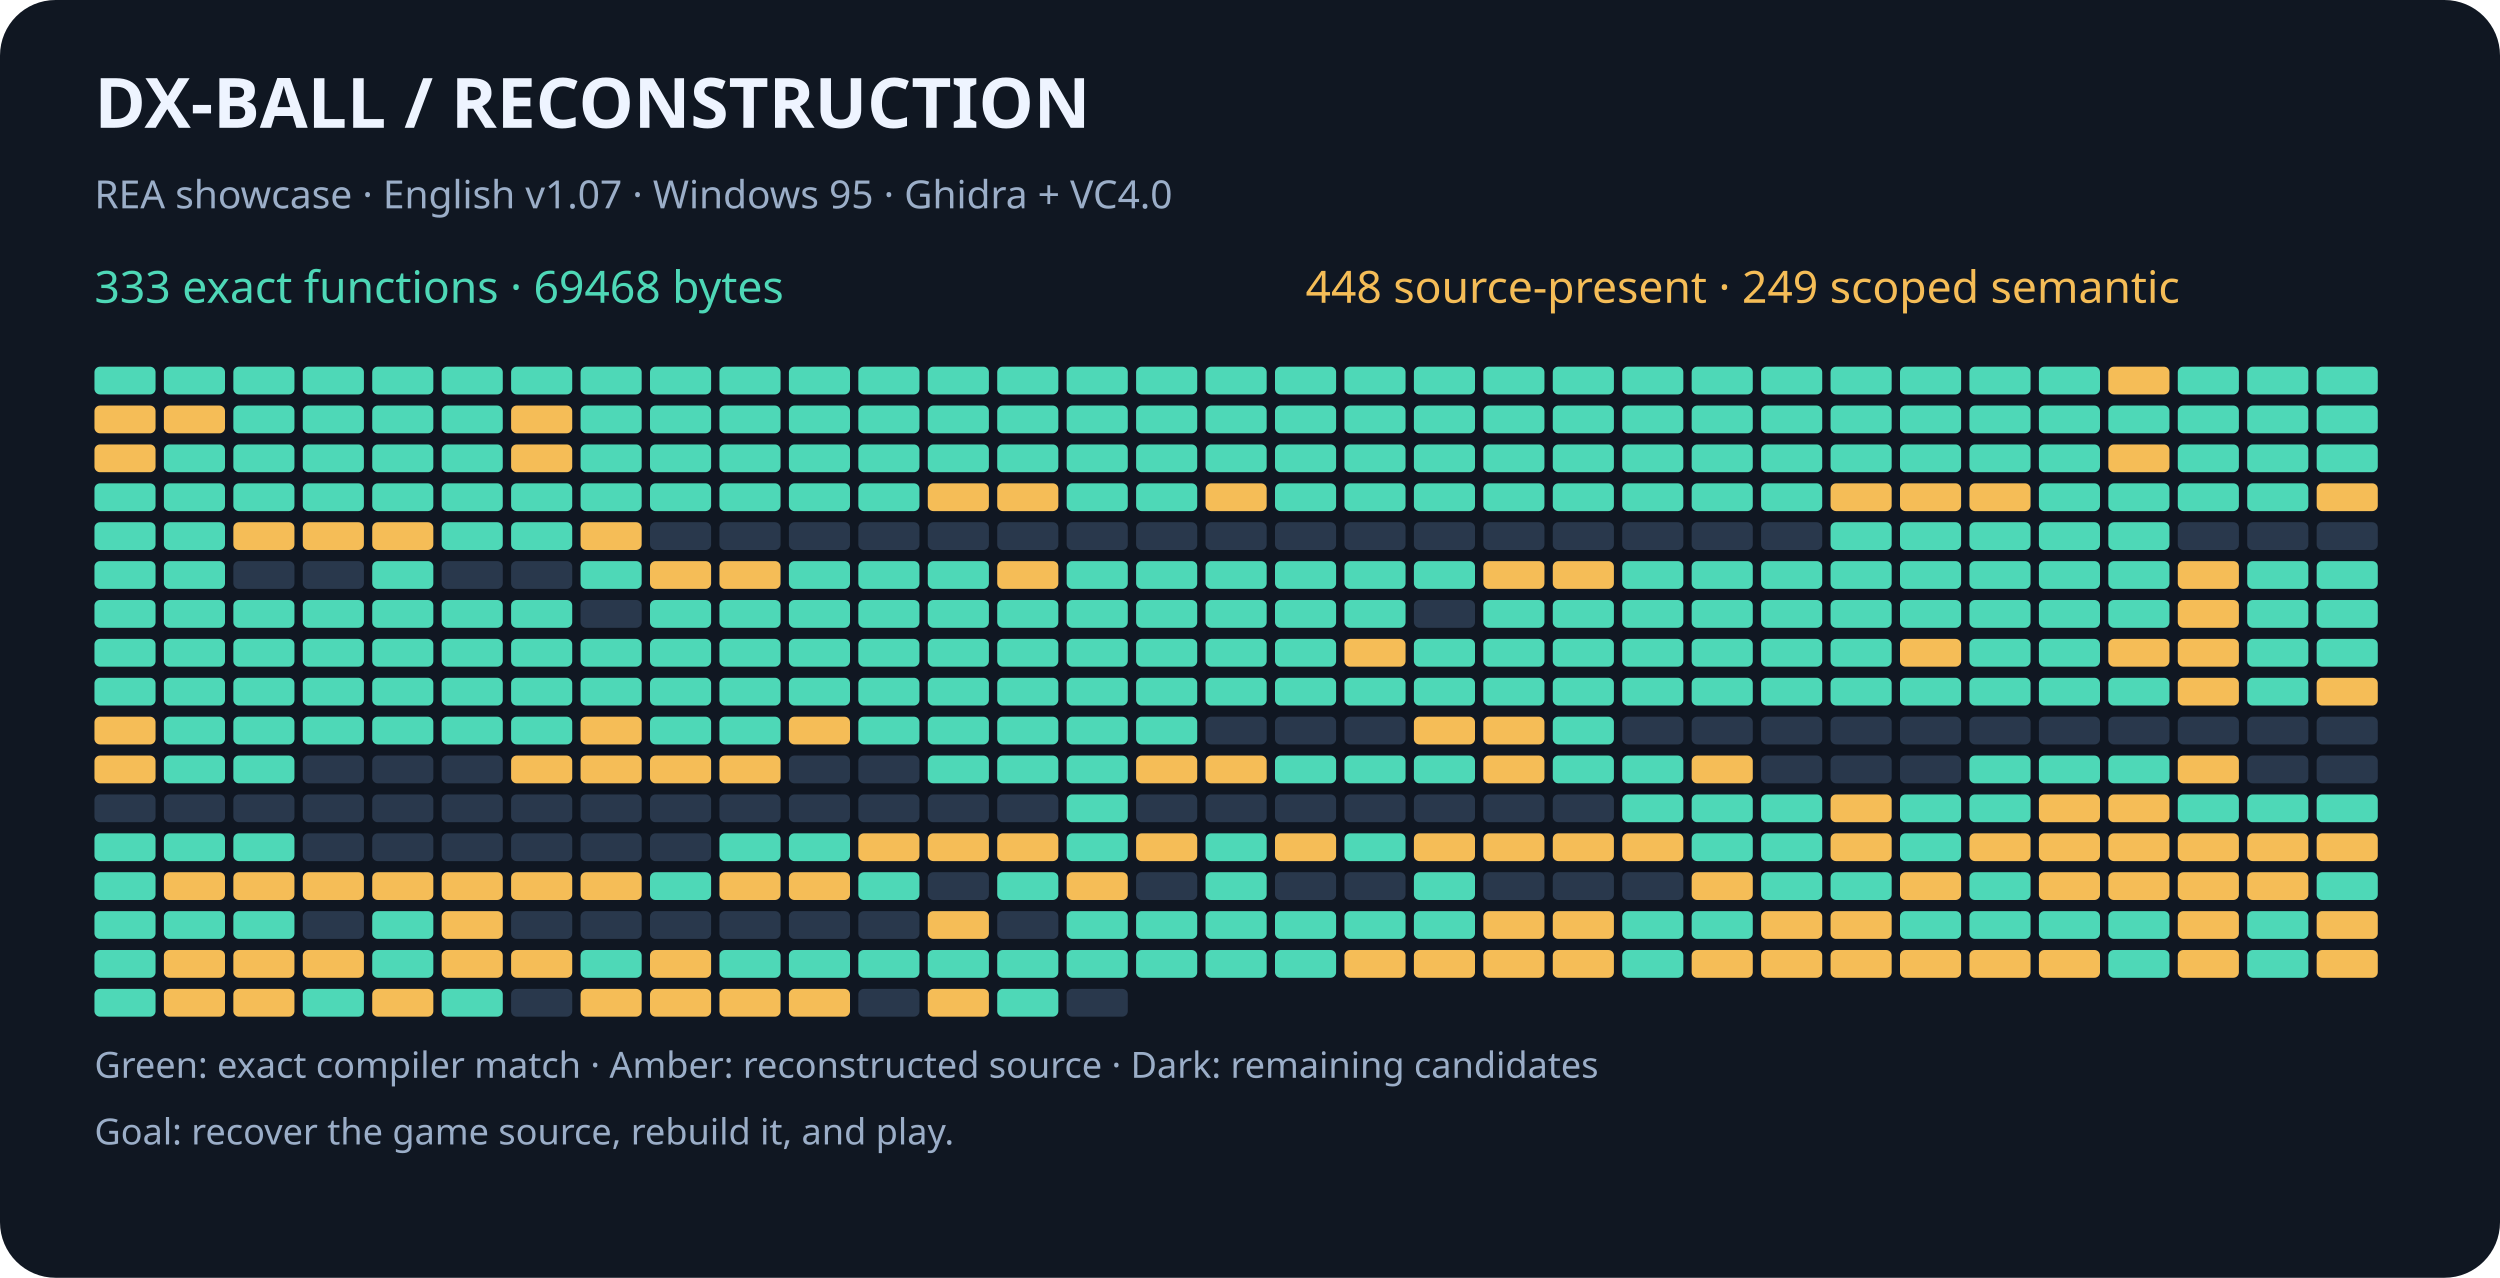
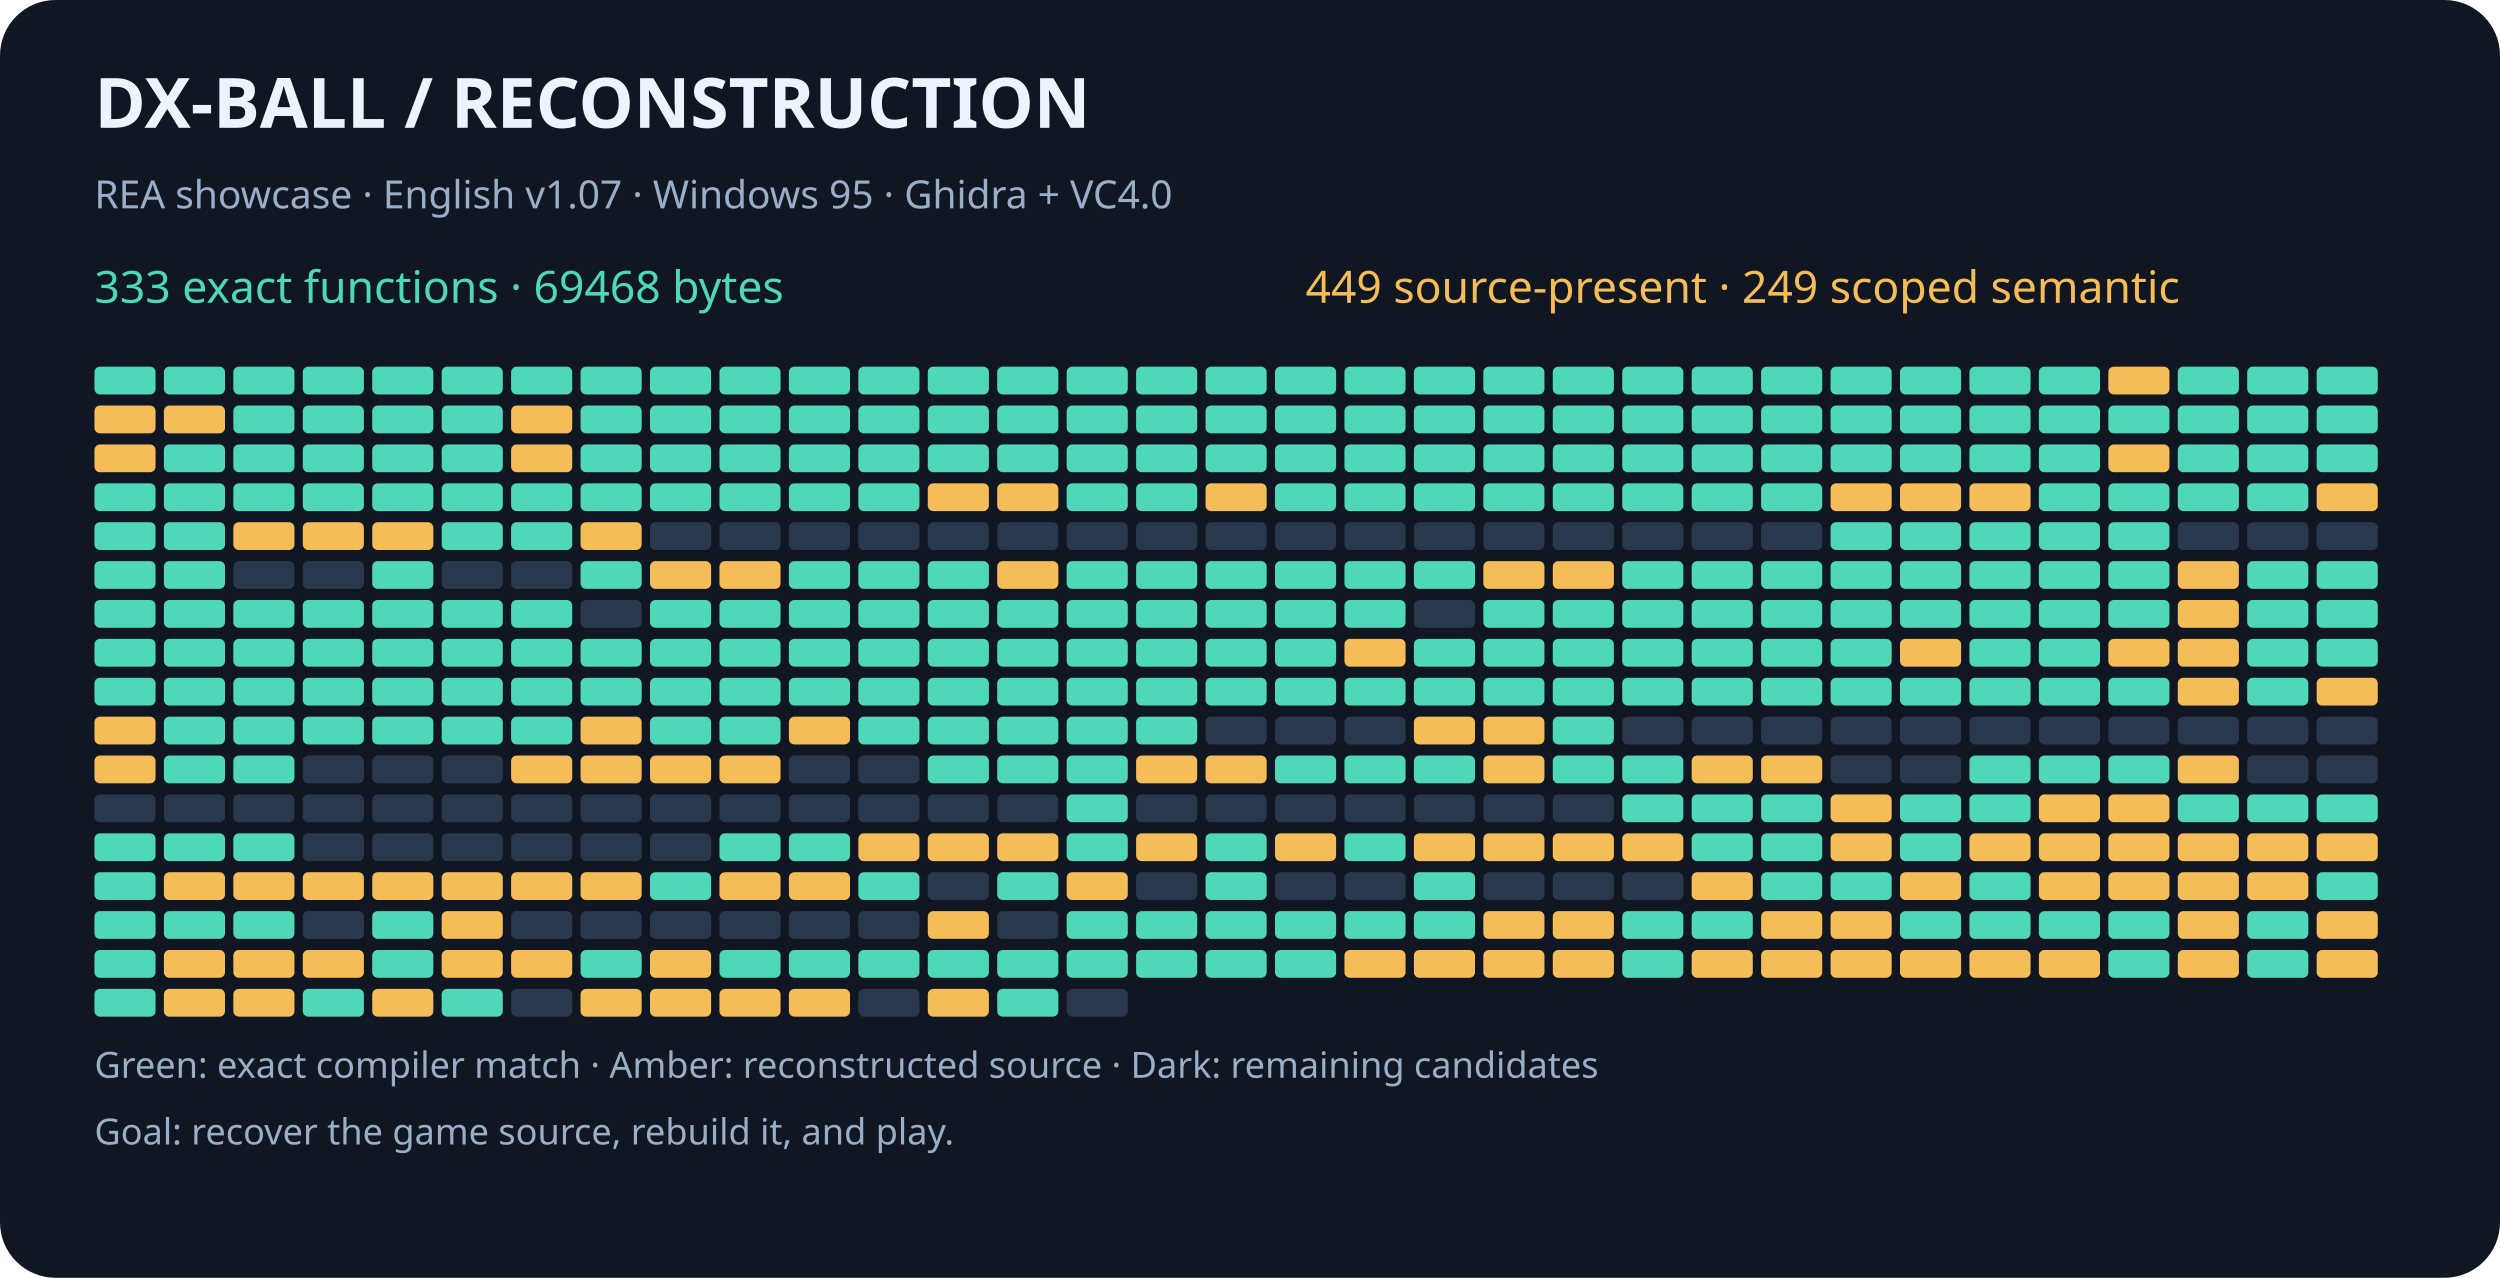
<svg xmlns="http://www.w3.org/2000/svg" width="900" height="460" viewBox="0 0 900 460" role="img" aria-labelledby="title desc">
  <rect width="900" height="460" rx="20" fill="#101722" />
  <g font-family="sans-serif">
    <text x="34" y="46" fill="#eef4ff" font-size="25" font-weight="bold">DX-BALL  /  RECONSTRUCTION</text>
    <text x="34" y="75" fill="#9baec8" font-size="14">REA showcase · English v1.07 · Windows 95 · Ghidra + VC4.0</text>
    <text x="34" y="109" fill="#4ed8b7" font-size="16">333 exact functions · 69468 bytes</text>
-     <text x="470" y="109" fill="#f5bd57" font-size="16">448 source-present · 249 scoped semantic</text>
+     <text x="470" y="109" fill="#f5bd57" font-size="16">449 source-present · 249 scoped semantic</text>
    <rect x="34" y="132" width="22" height="10" rx="2" fill="#4ed8b7" />
    <rect x="59" y="132" width="22" height="10" rx="2" fill="#4ed8b7" />
    <rect x="84" y="132" width="22" height="10" rx="2" fill="#4ed8b7" />
    <rect x="109" y="132" width="22" height="10" rx="2" fill="#4ed8b7" />
    <rect x="134" y="132" width="22" height="10" rx="2" fill="#4ed8b7" />
    <rect x="159" y="132" width="22" height="10" rx="2" fill="#4ed8b7" />
    <rect x="184" y="132" width="22" height="10" rx="2" fill="#4ed8b7" />
    <rect x="209" y="132" width="22" height="10" rx="2" fill="#4ed8b7" />
    <rect x="234" y="132" width="22" height="10" rx="2" fill="#4ed8b7" />
    <rect x="259" y="132" width="22" height="10" rx="2" fill="#4ed8b7" />
    <rect x="284" y="132" width="22" height="10" rx="2" fill="#4ed8b7" />
    <rect x="309" y="132" width="22" height="10" rx="2" fill="#4ed8b7" />
    <rect x="334" y="132" width="22" height="10" rx="2" fill="#4ed8b7" />
    <rect x="359" y="132" width="22" height="10" rx="2" fill="#4ed8b7" />
    <rect x="384" y="132" width="22" height="10" rx="2" fill="#4ed8b7" />
    <rect x="409" y="132" width="22" height="10" rx="2" fill="#4ed8b7" />
    <rect x="434" y="132" width="22" height="10" rx="2" fill="#4ed8b7" />
    <rect x="459" y="132" width="22" height="10" rx="2" fill="#4ed8b7" />
    <rect x="484" y="132" width="22" height="10" rx="2" fill="#4ed8b7" />
    <rect x="509" y="132" width="22" height="10" rx="2" fill="#4ed8b7" />
    <rect x="534" y="132" width="22" height="10" rx="2" fill="#4ed8b7" />
    <rect x="559" y="132" width="22" height="10" rx="2" fill="#4ed8b7" />
    <rect x="584" y="132" width="22" height="10" rx="2" fill="#4ed8b7" />
    <rect x="609" y="132" width="22" height="10" rx="2" fill="#4ed8b7" />
    <rect x="634" y="132" width="22" height="10" rx="2" fill="#4ed8b7" />
    <rect x="659" y="132" width="22" height="10" rx="2" fill="#4ed8b7" />
    <rect x="684" y="132" width="22" height="10" rx="2" fill="#4ed8b7" />
    <rect x="709" y="132" width="22" height="10" rx="2" fill="#4ed8b7" />
    <rect x="734" y="132" width="22" height="10" rx="2" fill="#4ed8b7" />
    <rect x="759" y="132" width="22" height="10" rx="2" fill="#f5bd57" />
    <rect x="784" y="132" width="22" height="10" rx="2" fill="#4ed8b7" />
    <rect x="809" y="132" width="22" height="10" rx="2" fill="#4ed8b7" />
    <rect x="834" y="132" width="22" height="10" rx="2" fill="#4ed8b7" />
    <rect x="34" y="146" width="22" height="10" rx="2" fill="#f5bd57" />
    <rect x="59" y="146" width="22" height="10" rx="2" fill="#f5bd57" />
    <rect x="84" y="146" width="22" height="10" rx="2" fill="#4ed8b7" />
    <rect x="109" y="146" width="22" height="10" rx="2" fill="#4ed8b7" />
    <rect x="134" y="146" width="22" height="10" rx="2" fill="#4ed8b7" />
    <rect x="159" y="146" width="22" height="10" rx="2" fill="#4ed8b7" />
    <rect x="184" y="146" width="22" height="10" rx="2" fill="#f5bd57" />
    <rect x="209" y="146" width="22" height="10" rx="2" fill="#4ed8b7" />
    <rect x="234" y="146" width="22" height="10" rx="2" fill="#4ed8b7" />
    <rect x="259" y="146" width="22" height="10" rx="2" fill="#4ed8b7" />
    <rect x="284" y="146" width="22" height="10" rx="2" fill="#4ed8b7" />
    <rect x="309" y="146" width="22" height="10" rx="2" fill="#4ed8b7" />
    <rect x="334" y="146" width="22" height="10" rx="2" fill="#4ed8b7" />
    <rect x="359" y="146" width="22" height="10" rx="2" fill="#4ed8b7" />
    <rect x="384" y="146" width="22" height="10" rx="2" fill="#4ed8b7" />
    <rect x="409" y="146" width="22" height="10" rx="2" fill="#4ed8b7" />
    <rect x="434" y="146" width="22" height="10" rx="2" fill="#4ed8b7" />
    <rect x="459" y="146" width="22" height="10" rx="2" fill="#4ed8b7" />
    <rect x="484" y="146" width="22" height="10" rx="2" fill="#4ed8b7" />
    <rect x="509" y="146" width="22" height="10" rx="2" fill="#4ed8b7" />
    <rect x="534" y="146" width="22" height="10" rx="2" fill="#4ed8b7" />
    <rect x="559" y="146" width="22" height="10" rx="2" fill="#4ed8b7" />
    <rect x="584" y="146" width="22" height="10" rx="2" fill="#4ed8b7" />
    <rect x="609" y="146" width="22" height="10" rx="2" fill="#4ed8b7" />
    <rect x="634" y="146" width="22" height="10" rx="2" fill="#4ed8b7" />
    <rect x="659" y="146" width="22" height="10" rx="2" fill="#4ed8b7" />
    <rect x="684" y="146" width="22" height="10" rx="2" fill="#4ed8b7" />
    <rect x="709" y="146" width="22" height="10" rx="2" fill="#4ed8b7" />
    <rect x="734" y="146" width="22" height="10" rx="2" fill="#4ed8b7" />
    <rect x="759" y="146" width="22" height="10" rx="2" fill="#4ed8b7" />
    <rect x="784" y="146" width="22" height="10" rx="2" fill="#4ed8b7" />
    <rect x="809" y="146" width="22" height="10" rx="2" fill="#4ed8b7" />
    <rect x="834" y="146" width="22" height="10" rx="2" fill="#4ed8b7" />
    <rect x="34" y="160" width="22" height="10" rx="2" fill="#f5bd57" />
    <rect x="59" y="160" width="22" height="10" rx="2" fill="#4ed8b7" />
    <rect x="84" y="160" width="22" height="10" rx="2" fill="#4ed8b7" />
    <rect x="109" y="160" width="22" height="10" rx="2" fill="#4ed8b7" />
    <rect x="134" y="160" width="22" height="10" rx="2" fill="#4ed8b7" />
    <rect x="159" y="160" width="22" height="10" rx="2" fill="#4ed8b7" />
    <rect x="184" y="160" width="22" height="10" rx="2" fill="#f5bd57" />
    <rect x="209" y="160" width="22" height="10" rx="2" fill="#4ed8b7" />
    <rect x="234" y="160" width="22" height="10" rx="2" fill="#4ed8b7" />
    <rect x="259" y="160" width="22" height="10" rx="2" fill="#4ed8b7" />
    <rect x="284" y="160" width="22" height="10" rx="2" fill="#4ed8b7" />
    <rect x="309" y="160" width="22" height="10" rx="2" fill="#4ed8b7" />
    <rect x="334" y="160" width="22" height="10" rx="2" fill="#4ed8b7" />
    <rect x="359" y="160" width="22" height="10" rx="2" fill="#4ed8b7" />
    <rect x="384" y="160" width="22" height="10" rx="2" fill="#4ed8b7" />
    <rect x="409" y="160" width="22" height="10" rx="2" fill="#4ed8b7" />
    <rect x="434" y="160" width="22" height="10" rx="2" fill="#4ed8b7" />
    <rect x="459" y="160" width="22" height="10" rx="2" fill="#4ed8b7" />
    <rect x="484" y="160" width="22" height="10" rx="2" fill="#4ed8b7" />
    <rect x="509" y="160" width="22" height="10" rx="2" fill="#4ed8b7" />
    <rect x="534" y="160" width="22" height="10" rx="2" fill="#4ed8b7" />
    <rect x="559" y="160" width="22" height="10" rx="2" fill="#4ed8b7" />
    <rect x="584" y="160" width="22" height="10" rx="2" fill="#4ed8b7" />
    <rect x="609" y="160" width="22" height="10" rx="2" fill="#4ed8b7" />
    <rect x="634" y="160" width="22" height="10" rx="2" fill="#4ed8b7" />
    <rect x="659" y="160" width="22" height="10" rx="2" fill="#4ed8b7" />
    <rect x="684" y="160" width="22" height="10" rx="2" fill="#4ed8b7" />
    <rect x="709" y="160" width="22" height="10" rx="2" fill="#4ed8b7" />
    <rect x="734" y="160" width="22" height="10" rx="2" fill="#4ed8b7" />
    <rect x="759" y="160" width="22" height="10" rx="2" fill="#f5bd57" />
    <rect x="784" y="160" width="22" height="10" rx="2" fill="#4ed8b7" />
    <rect x="809" y="160" width="22" height="10" rx="2" fill="#4ed8b7" />
    <rect x="834" y="160" width="22" height="10" rx="2" fill="#4ed8b7" />
    <rect x="34" y="174" width="22" height="10" rx="2" fill="#4ed8b7" />
    <rect x="59" y="174" width="22" height="10" rx="2" fill="#4ed8b7" />
    <rect x="84" y="174" width="22" height="10" rx="2" fill="#4ed8b7" />
    <rect x="109" y="174" width="22" height="10" rx="2" fill="#4ed8b7" />
    <rect x="134" y="174" width="22" height="10" rx="2" fill="#4ed8b7" />
    <rect x="159" y="174" width="22" height="10" rx="2" fill="#4ed8b7" />
    <rect x="184" y="174" width="22" height="10" rx="2" fill="#4ed8b7" />
    <rect x="209" y="174" width="22" height="10" rx="2" fill="#4ed8b7" />
    <rect x="234" y="174" width="22" height="10" rx="2" fill="#4ed8b7" />
    <rect x="259" y="174" width="22" height="10" rx="2" fill="#4ed8b7" />
    <rect x="284" y="174" width="22" height="10" rx="2" fill="#4ed8b7" />
    <rect x="309" y="174" width="22" height="10" rx="2" fill="#4ed8b7" />
    <rect x="334" y="174" width="22" height="10" rx="2" fill="#f5bd57" />
    <rect x="359" y="174" width="22" height="10" rx="2" fill="#f5bd57" />
    <rect x="384" y="174" width="22" height="10" rx="2" fill="#4ed8b7" />
    <rect x="409" y="174" width="22" height="10" rx="2" fill="#4ed8b7" />
    <rect x="434" y="174" width="22" height="10" rx="2" fill="#f5bd57" />
    <rect x="459" y="174" width="22" height="10" rx="2" fill="#4ed8b7" />
    <rect x="484" y="174" width="22" height="10" rx="2" fill="#4ed8b7" />
    <rect x="509" y="174" width="22" height="10" rx="2" fill="#4ed8b7" />
    <rect x="534" y="174" width="22" height="10" rx="2" fill="#4ed8b7" />
    <rect x="559" y="174" width="22" height="10" rx="2" fill="#4ed8b7" />
    <rect x="584" y="174" width="22" height="10" rx="2" fill="#4ed8b7" />
    <rect x="609" y="174" width="22" height="10" rx="2" fill="#4ed8b7" />
    <rect x="634" y="174" width="22" height="10" rx="2" fill="#4ed8b7" />
    <rect x="659" y="174" width="22" height="10" rx="2" fill="#f5bd57" />
    <rect x="684" y="174" width="22" height="10" rx="2" fill="#f5bd57" />
    <rect x="709" y="174" width="22" height="10" rx="2" fill="#f5bd57" />
    <rect x="734" y="174" width="22" height="10" rx="2" fill="#4ed8b7" />
    <rect x="759" y="174" width="22" height="10" rx="2" fill="#4ed8b7" />
    <rect x="784" y="174" width="22" height="10" rx="2" fill="#4ed8b7" />
    <rect x="809" y="174" width="22" height="10" rx="2" fill="#4ed8b7" />
    <rect x="834" y="174" width="22" height="10" rx="2" fill="#f5bd57" />
    <rect x="34" y="188" width="22" height="10" rx="2" fill="#4ed8b7" />
    <rect x="59" y="188" width="22" height="10" rx="2" fill="#4ed8b7" />
    <rect x="84" y="188" width="22" height="10" rx="2" fill="#f5bd57" />
    <rect x="109" y="188" width="22" height="10" rx="2" fill="#f5bd57" />
    <rect x="134" y="188" width="22" height="10" rx="2" fill="#f5bd57" />
    <rect x="159" y="188" width="22" height="10" rx="2" fill="#4ed8b7" />
    <rect x="184" y="188" width="22" height="10" rx="2" fill="#4ed8b7" />
    <rect x="209" y="188" width="22" height="10" rx="2" fill="#f5bd57" />
    <rect x="234" y="188" width="22" height="10" rx="2" fill="#29384c" />
    <rect x="259" y="188" width="22" height="10" rx="2" fill="#29384c" />
    <rect x="284" y="188" width="22" height="10" rx="2" fill="#29384c" />
    <rect x="309" y="188" width="22" height="10" rx="2" fill="#29384c" />
    <rect x="334" y="188" width="22" height="10" rx="2" fill="#29384c" />
    <rect x="359" y="188" width="22" height="10" rx="2" fill="#29384c" />
    <rect x="384" y="188" width="22" height="10" rx="2" fill="#29384c" />
    <rect x="409" y="188" width="22" height="10" rx="2" fill="#29384c" />
    <rect x="434" y="188" width="22" height="10" rx="2" fill="#29384c" />
    <rect x="459" y="188" width="22" height="10" rx="2" fill="#29384c" />
    <rect x="484" y="188" width="22" height="10" rx="2" fill="#29384c" />
    <rect x="509" y="188" width="22" height="10" rx="2" fill="#29384c" />
    <rect x="534" y="188" width="22" height="10" rx="2" fill="#29384c" />
    <rect x="559" y="188" width="22" height="10" rx="2" fill="#29384c" />
    <rect x="584" y="188" width="22" height="10" rx="2" fill="#29384c" />
    <rect x="609" y="188" width="22" height="10" rx="2" fill="#29384c" />
    <rect x="634" y="188" width="22" height="10" rx="2" fill="#29384c" />
    <rect x="659" y="188" width="22" height="10" rx="2" fill="#4ed8b7" />
    <rect x="684" y="188" width="22" height="10" rx="2" fill="#4ed8b7" />
    <rect x="709" y="188" width="22" height="10" rx="2" fill="#4ed8b7" />
    <rect x="734" y="188" width="22" height="10" rx="2" fill="#4ed8b7" />
    <rect x="759" y="188" width="22" height="10" rx="2" fill="#4ed8b7" />
    <rect x="784" y="188" width="22" height="10" rx="2" fill="#29384c" />
    <rect x="809" y="188" width="22" height="10" rx="2" fill="#29384c" />
    <rect x="834" y="188" width="22" height="10" rx="2" fill="#29384c" />
    <rect x="34" y="202" width="22" height="10" rx="2" fill="#4ed8b7" />
    <rect x="59" y="202" width="22" height="10" rx="2" fill="#4ed8b7" />
    <rect x="84" y="202" width="22" height="10" rx="2" fill="#29384c" />
    <rect x="109" y="202" width="22" height="10" rx="2" fill="#29384c" />
    <rect x="134" y="202" width="22" height="10" rx="2" fill="#4ed8b7" />
    <rect x="159" y="202" width="22" height="10" rx="2" fill="#29384c" />
    <rect x="184" y="202" width="22" height="10" rx="2" fill="#29384c" />
    <rect x="209" y="202" width="22" height="10" rx="2" fill="#4ed8b7" />
    <rect x="234" y="202" width="22" height="10" rx="2" fill="#f5bd57" />
    <rect x="259" y="202" width="22" height="10" rx="2" fill="#f5bd57" />
    <rect x="284" y="202" width="22" height="10" rx="2" fill="#4ed8b7" />
    <rect x="309" y="202" width="22" height="10" rx="2" fill="#4ed8b7" />
    <rect x="334" y="202" width="22" height="10" rx="2" fill="#4ed8b7" />
    <rect x="359" y="202" width="22" height="10" rx="2" fill="#f5bd57" />
    <rect x="384" y="202" width="22" height="10" rx="2" fill="#4ed8b7" />
    <rect x="409" y="202" width="22" height="10" rx="2" fill="#4ed8b7" />
    <rect x="434" y="202" width="22" height="10" rx="2" fill="#4ed8b7" />
    <rect x="459" y="202" width="22" height="10" rx="2" fill="#4ed8b7" />
    <rect x="484" y="202" width="22" height="10" rx="2" fill="#4ed8b7" />
    <rect x="509" y="202" width="22" height="10" rx="2" fill="#4ed8b7" />
    <rect x="534" y="202" width="22" height="10" rx="2" fill="#f5bd57" />
    <rect x="559" y="202" width="22" height="10" rx="2" fill="#f5bd57" />
    <rect x="584" y="202" width="22" height="10" rx="2" fill="#4ed8b7" />
    <rect x="609" y="202" width="22" height="10" rx="2" fill="#4ed8b7" />
    <rect x="634" y="202" width="22" height="10" rx="2" fill="#4ed8b7" />
    <rect x="659" y="202" width="22" height="10" rx="2" fill="#4ed8b7" />
    <rect x="684" y="202" width="22" height="10" rx="2" fill="#4ed8b7" />
    <rect x="709" y="202" width="22" height="10" rx="2" fill="#4ed8b7" />
    <rect x="734" y="202" width="22" height="10" rx="2" fill="#4ed8b7" />
    <rect x="759" y="202" width="22" height="10" rx="2" fill="#4ed8b7" />
    <rect x="784" y="202" width="22" height="10" rx="2" fill="#f5bd57" />
    <rect x="809" y="202" width="22" height="10" rx="2" fill="#4ed8b7" />
    <rect x="834" y="202" width="22" height="10" rx="2" fill="#4ed8b7" />
    <rect x="34" y="216" width="22" height="10" rx="2" fill="#4ed8b7" />
    <rect x="59" y="216" width="22" height="10" rx="2" fill="#4ed8b7" />
    <rect x="84" y="216" width="22" height="10" rx="2" fill="#4ed8b7" />
    <rect x="109" y="216" width="22" height="10" rx="2" fill="#4ed8b7" />
    <rect x="134" y="216" width="22" height="10" rx="2" fill="#4ed8b7" />
    <rect x="159" y="216" width="22" height="10" rx="2" fill="#4ed8b7" />
    <rect x="184" y="216" width="22" height="10" rx="2" fill="#4ed8b7" />
    <rect x="209" y="216" width="22" height="10" rx="2" fill="#29384c" />
    <rect x="234" y="216" width="22" height="10" rx="2" fill="#4ed8b7" />
    <rect x="259" y="216" width="22" height="10" rx="2" fill="#4ed8b7" />
    <rect x="284" y="216" width="22" height="10" rx="2" fill="#4ed8b7" />
    <rect x="309" y="216" width="22" height="10" rx="2" fill="#4ed8b7" />
    <rect x="334" y="216" width="22" height="10" rx="2" fill="#4ed8b7" />
    <rect x="359" y="216" width="22" height="10" rx="2" fill="#4ed8b7" />
    <rect x="384" y="216" width="22" height="10" rx="2" fill="#4ed8b7" />
    <rect x="409" y="216" width="22" height="10" rx="2" fill="#4ed8b7" />
    <rect x="434" y="216" width="22" height="10" rx="2" fill="#4ed8b7" />
    <rect x="459" y="216" width="22" height="10" rx="2" fill="#4ed8b7" />
    <rect x="484" y="216" width="22" height="10" rx="2" fill="#4ed8b7" />
    <rect x="509" y="216" width="22" height="10" rx="2" fill="#29384c" />
    <rect x="534" y="216" width="22" height="10" rx="2" fill="#4ed8b7" />
    <rect x="559" y="216" width="22" height="10" rx="2" fill="#4ed8b7" />
    <rect x="584" y="216" width="22" height="10" rx="2" fill="#4ed8b7" />
    <rect x="609" y="216" width="22" height="10" rx="2" fill="#4ed8b7" />
    <rect x="634" y="216" width="22" height="10" rx="2" fill="#4ed8b7" />
    <rect x="659" y="216" width="22" height="10" rx="2" fill="#4ed8b7" />
    <rect x="684" y="216" width="22" height="10" rx="2" fill="#4ed8b7" />
    <rect x="709" y="216" width="22" height="10" rx="2" fill="#4ed8b7" />
    <rect x="734" y="216" width="22" height="10" rx="2" fill="#4ed8b7" />
    <rect x="759" y="216" width="22" height="10" rx="2" fill="#4ed8b7" />
    <rect x="784" y="216" width="22" height="10" rx="2" fill="#f5bd57" />
    <rect x="809" y="216" width="22" height="10" rx="2" fill="#4ed8b7" />
    <rect x="834" y="216" width="22" height="10" rx="2" fill="#4ed8b7" />
    <rect x="34" y="230" width="22" height="10" rx="2" fill="#4ed8b7" />
    <rect x="59" y="230" width="22" height="10" rx="2" fill="#4ed8b7" />
    <rect x="84" y="230" width="22" height="10" rx="2" fill="#4ed8b7" />
    <rect x="109" y="230" width="22" height="10" rx="2" fill="#4ed8b7" />
    <rect x="134" y="230" width="22" height="10" rx="2" fill="#4ed8b7" />
    <rect x="159" y="230" width="22" height="10" rx="2" fill="#4ed8b7" />
    <rect x="184" y="230" width="22" height="10" rx="2" fill="#4ed8b7" />
    <rect x="209" y="230" width="22" height="10" rx="2" fill="#4ed8b7" />
    <rect x="234" y="230" width="22" height="10" rx="2" fill="#4ed8b7" />
    <rect x="259" y="230" width="22" height="10" rx="2" fill="#4ed8b7" />
    <rect x="284" y="230" width="22" height="10" rx="2" fill="#4ed8b7" />
    <rect x="309" y="230" width="22" height="10" rx="2" fill="#4ed8b7" />
    <rect x="334" y="230" width="22" height="10" rx="2" fill="#4ed8b7" />
    <rect x="359" y="230" width="22" height="10" rx="2" fill="#4ed8b7" />
    <rect x="384" y="230" width="22" height="10" rx="2" fill="#4ed8b7" />
    <rect x="409" y="230" width="22" height="10" rx="2" fill="#4ed8b7" />
    <rect x="434" y="230" width="22" height="10" rx="2" fill="#4ed8b7" />
    <rect x="459" y="230" width="22" height="10" rx="2" fill="#4ed8b7" />
    <rect x="484" y="230" width="22" height="10" rx="2" fill="#f5bd57" />
    <rect x="509" y="230" width="22" height="10" rx="2" fill="#4ed8b7" />
    <rect x="534" y="230" width="22" height="10" rx="2" fill="#4ed8b7" />
    <rect x="559" y="230" width="22" height="10" rx="2" fill="#4ed8b7" />
    <rect x="584" y="230" width="22" height="10" rx="2" fill="#4ed8b7" />
    <rect x="609" y="230" width="22" height="10" rx="2" fill="#4ed8b7" />
    <rect x="634" y="230" width="22" height="10" rx="2" fill="#4ed8b7" />
    <rect x="659" y="230" width="22" height="10" rx="2" fill="#4ed8b7" />
    <rect x="684" y="230" width="22" height="10" rx="2" fill="#f5bd57" />
    <rect x="709" y="230" width="22" height="10" rx="2" fill="#4ed8b7" />
    <rect x="734" y="230" width="22" height="10" rx="2" fill="#4ed8b7" />
    <rect x="759" y="230" width="22" height="10" rx="2" fill="#f5bd57" />
    <rect x="784" y="230" width="22" height="10" rx="2" fill="#f5bd57" />
    <rect x="809" y="230" width="22" height="10" rx="2" fill="#4ed8b7" />
    <rect x="834" y="230" width="22" height="10" rx="2" fill="#4ed8b7" />
    <rect x="34" y="244" width="22" height="10" rx="2" fill="#4ed8b7" />
    <rect x="59" y="244" width="22" height="10" rx="2" fill="#4ed8b7" />
    <rect x="84" y="244" width="22" height="10" rx="2" fill="#4ed8b7" />
    <rect x="109" y="244" width="22" height="10" rx="2" fill="#4ed8b7" />
    <rect x="134" y="244" width="22" height="10" rx="2" fill="#4ed8b7" />
    <rect x="159" y="244" width="22" height="10" rx="2" fill="#4ed8b7" />
    <rect x="184" y="244" width="22" height="10" rx="2" fill="#4ed8b7" />
    <rect x="209" y="244" width="22" height="10" rx="2" fill="#4ed8b7" />
    <rect x="234" y="244" width="22" height="10" rx="2" fill="#4ed8b7" />
    <rect x="259" y="244" width="22" height="10" rx="2" fill="#4ed8b7" />
    <rect x="284" y="244" width="22" height="10" rx="2" fill="#4ed8b7" />
    <rect x="309" y="244" width="22" height="10" rx="2" fill="#4ed8b7" />
    <rect x="334" y="244" width="22" height="10" rx="2" fill="#4ed8b7" />
    <rect x="359" y="244" width="22" height="10" rx="2" fill="#4ed8b7" />
    <rect x="384" y="244" width="22" height="10" rx="2" fill="#4ed8b7" />
    <rect x="409" y="244" width="22" height="10" rx="2" fill="#4ed8b7" />
    <rect x="434" y="244" width="22" height="10" rx="2" fill="#4ed8b7" />
    <rect x="459" y="244" width="22" height="10" rx="2" fill="#4ed8b7" />
    <rect x="484" y="244" width="22" height="10" rx="2" fill="#4ed8b7" />
    <rect x="509" y="244" width="22" height="10" rx="2" fill="#4ed8b7" />
    <rect x="534" y="244" width="22" height="10" rx="2" fill="#4ed8b7" />
    <rect x="559" y="244" width="22" height="10" rx="2" fill="#4ed8b7" />
    <rect x="584" y="244" width="22" height="10" rx="2" fill="#4ed8b7" />
    <rect x="609" y="244" width="22" height="10" rx="2" fill="#4ed8b7" />
    <rect x="634" y="244" width="22" height="10" rx="2" fill="#4ed8b7" />
    <rect x="659" y="244" width="22" height="10" rx="2" fill="#4ed8b7" />
    <rect x="684" y="244" width="22" height="10" rx="2" fill="#4ed8b7" />
    <rect x="709" y="244" width="22" height="10" rx="2" fill="#4ed8b7" />
    <rect x="734" y="244" width="22" height="10" rx="2" fill="#4ed8b7" />
    <rect x="759" y="244" width="22" height="10" rx="2" fill="#4ed8b7" />
    <rect x="784" y="244" width="22" height="10" rx="2" fill="#f5bd57" />
    <rect x="809" y="244" width="22" height="10" rx="2" fill="#4ed8b7" />
    <rect x="834" y="244" width="22" height="10" rx="2" fill="#f5bd57" />
    <rect x="34" y="258" width="22" height="10" rx="2" fill="#f5bd57" />
    <rect x="59" y="258" width="22" height="10" rx="2" fill="#4ed8b7" />
    <rect x="84" y="258" width="22" height="10" rx="2" fill="#4ed8b7" />
    <rect x="109" y="258" width="22" height="10" rx="2" fill="#4ed8b7" />
    <rect x="134" y="258" width="22" height="10" rx="2" fill="#4ed8b7" />
    <rect x="159" y="258" width="22" height="10" rx="2" fill="#4ed8b7" />
    <rect x="184" y="258" width="22" height="10" rx="2" fill="#4ed8b7" />
    <rect x="209" y="258" width="22" height="10" rx="2" fill="#f5bd57" />
    <rect x="234" y="258" width="22" height="10" rx="2" fill="#4ed8b7" />
    <rect x="259" y="258" width="22" height="10" rx="2" fill="#4ed8b7" />
    <rect x="284" y="258" width="22" height="10" rx="2" fill="#f5bd57" />
    <rect x="309" y="258" width="22" height="10" rx="2" fill="#4ed8b7" />
    <rect x="334" y="258" width="22" height="10" rx="2" fill="#4ed8b7" />
    <rect x="359" y="258" width="22" height="10" rx="2" fill="#4ed8b7" />
    <rect x="384" y="258" width="22" height="10" rx="2" fill="#4ed8b7" />
    <rect x="409" y="258" width="22" height="10" rx="2" fill="#4ed8b7" />
    <rect x="434" y="258" width="22" height="10" rx="2" fill="#29384c" />
    <rect x="459" y="258" width="22" height="10" rx="2" fill="#29384c" />
    <rect x="484" y="258" width="22" height="10" rx="2" fill="#29384c" />
    <rect x="509" y="258" width="22" height="10" rx="2" fill="#f5bd57" />
    <rect x="534" y="258" width="22" height="10" rx="2" fill="#f5bd57" />
    <rect x="559" y="258" width="22" height="10" rx="2" fill="#4ed8b7" />
    <rect x="584" y="258" width="22" height="10" rx="2" fill="#29384c" />
    <rect x="609" y="258" width="22" height="10" rx="2" fill="#29384c" />
    <rect x="634" y="258" width="22" height="10" rx="2" fill="#29384c" />
    <rect x="659" y="258" width="22" height="10" rx="2" fill="#29384c" />
    <rect x="684" y="258" width="22" height="10" rx="2" fill="#29384c" />
    <rect x="709" y="258" width="22" height="10" rx="2" fill="#29384c" />
    <rect x="734" y="258" width="22" height="10" rx="2" fill="#29384c" />
    <rect x="759" y="258" width="22" height="10" rx="2" fill="#29384c" />
    <rect x="784" y="258" width="22" height="10" rx="2" fill="#29384c" />
    <rect x="809" y="258" width="22" height="10" rx="2" fill="#29384c" />
    <rect x="834" y="258" width="22" height="10" rx="2" fill="#29384c" />
    <rect x="34" y="272" width="22" height="10" rx="2" fill="#f5bd57" />
    <rect x="59" y="272" width="22" height="10" rx="2" fill="#4ed8b7" />
    <rect x="84" y="272" width="22" height="10" rx="2" fill="#4ed8b7" />
    <rect x="109" y="272" width="22" height="10" rx="2" fill="#29384c" />
    <rect x="134" y="272" width="22" height="10" rx="2" fill="#29384c" />
    <rect x="159" y="272" width="22" height="10" rx="2" fill="#29384c" />
    <rect x="184" y="272" width="22" height="10" rx="2" fill="#f5bd57" />
    <rect x="209" y="272" width="22" height="10" rx="2" fill="#f5bd57" />
    <rect x="234" y="272" width="22" height="10" rx="2" fill="#f5bd57" />
    <rect x="259" y="272" width="22" height="10" rx="2" fill="#f5bd57" />
    <rect x="284" y="272" width="22" height="10" rx="2" fill="#29384c" />
    <rect x="309" y="272" width="22" height="10" rx="2" fill="#29384c" />
    <rect x="334" y="272" width="22" height="10" rx="2" fill="#4ed8b7" />
    <rect x="359" y="272" width="22" height="10" rx="2" fill="#4ed8b7" />
    <rect x="384" y="272" width="22" height="10" rx="2" fill="#4ed8b7" />
    <rect x="409" y="272" width="22" height="10" rx="2" fill="#f5bd57" />
    <rect x="434" y="272" width="22" height="10" rx="2" fill="#f5bd57" />
    <rect x="459" y="272" width="22" height="10" rx="2" fill="#4ed8b7" />
    <rect x="484" y="272" width="22" height="10" rx="2" fill="#4ed8b7" />
    <rect x="509" y="272" width="22" height="10" rx="2" fill="#4ed8b7" />
    <rect x="534" y="272" width="22" height="10" rx="2" fill="#f5bd57" />
    <rect x="559" y="272" width="22" height="10" rx="2" fill="#4ed8b7" />
    <rect x="584" y="272" width="22" height="10" rx="2" fill="#4ed8b7" />
    <rect x="609" y="272" width="22" height="10" rx="2" fill="#f5bd57" />
-     <rect x="634" y="272" width="22" height="10" rx="2" fill="#29384c" />
+     <rect x="634" y="272" width="22" height="10" rx="2" fill="#f5bd57" />
    <rect x="659" y="272" width="22" height="10" rx="2" fill="#29384c" />
    <rect x="684" y="272" width="22" height="10" rx="2" fill="#29384c" />
    <rect x="709" y="272" width="22" height="10" rx="2" fill="#4ed8b7" />
    <rect x="734" y="272" width="22" height="10" rx="2" fill="#4ed8b7" />
    <rect x="759" y="272" width="22" height="10" rx="2" fill="#4ed8b7" />
    <rect x="784" y="272" width="22" height="10" rx="2" fill="#f5bd57" />
    <rect x="809" y="272" width="22" height="10" rx="2" fill="#29384c" />
    <rect x="834" y="272" width="22" height="10" rx="2" fill="#29384c" />
    <rect x="34" y="286" width="22" height="10" rx="2" fill="#29384c" />
    <rect x="59" y="286" width="22" height="10" rx="2" fill="#29384c" />
    <rect x="84" y="286" width="22" height="10" rx="2" fill="#29384c" />
    <rect x="109" y="286" width="22" height="10" rx="2" fill="#29384c" />
    <rect x="134" y="286" width="22" height="10" rx="2" fill="#29384c" />
    <rect x="159" y="286" width="22" height="10" rx="2" fill="#29384c" />
    <rect x="184" y="286" width="22" height="10" rx="2" fill="#29384c" />
    <rect x="209" y="286" width="22" height="10" rx="2" fill="#29384c" />
    <rect x="234" y="286" width="22" height="10" rx="2" fill="#29384c" />
    <rect x="259" y="286" width="22" height="10" rx="2" fill="#29384c" />
    <rect x="284" y="286" width="22" height="10" rx="2" fill="#29384c" />
    <rect x="309" y="286" width="22" height="10" rx="2" fill="#29384c" />
    <rect x="334" y="286" width="22" height="10" rx="2" fill="#29384c" />
    <rect x="359" y="286" width="22" height="10" rx="2" fill="#29384c" />
    <rect x="384" y="286" width="22" height="10" rx="2" fill="#4ed8b7" />
    <rect x="409" y="286" width="22" height="10" rx="2" fill="#29384c" />
    <rect x="434" y="286" width="22" height="10" rx="2" fill="#29384c" />
    <rect x="459" y="286" width="22" height="10" rx="2" fill="#29384c" />
    <rect x="484" y="286" width="22" height="10" rx="2" fill="#29384c" />
    <rect x="509" y="286" width="22" height="10" rx="2" fill="#29384c" />
    <rect x="534" y="286" width="22" height="10" rx="2" fill="#29384c" />
    <rect x="559" y="286" width="22" height="10" rx="2" fill="#29384c" />
    <rect x="584" y="286" width="22" height="10" rx="2" fill="#4ed8b7" />
    <rect x="609" y="286" width="22" height="10" rx="2" fill="#4ed8b7" />
    <rect x="634" y="286" width="22" height="10" rx="2" fill="#4ed8b7" />
    <rect x="659" y="286" width="22" height="10" rx="2" fill="#f5bd57" />
    <rect x="684" y="286" width="22" height="10" rx="2" fill="#4ed8b7" />
    <rect x="709" y="286" width="22" height="10" rx="2" fill="#4ed8b7" />
    <rect x="734" y="286" width="22" height="10" rx="2" fill="#f5bd57" />
    <rect x="759" y="286" width="22" height="10" rx="2" fill="#f5bd57" />
    <rect x="784" y="286" width="22" height="10" rx="2" fill="#4ed8b7" />
    <rect x="809" y="286" width="22" height="10" rx="2" fill="#4ed8b7" />
    <rect x="834" y="286" width="22" height="10" rx="2" fill="#4ed8b7" />
    <rect x="34" y="300" width="22" height="10" rx="2" fill="#4ed8b7" />
    <rect x="59" y="300" width="22" height="10" rx="2" fill="#4ed8b7" />
    <rect x="84" y="300" width="22" height="10" rx="2" fill="#4ed8b7" />
    <rect x="109" y="300" width="22" height="10" rx="2" fill="#29384c" />
    <rect x="134" y="300" width="22" height="10" rx="2" fill="#29384c" />
    <rect x="159" y="300" width="22" height="10" rx="2" fill="#29384c" />
    <rect x="184" y="300" width="22" height="10" rx="2" fill="#29384c" />
    <rect x="209" y="300" width="22" height="10" rx="2" fill="#29384c" />
    <rect x="234" y="300" width="22" height="10" rx="2" fill="#29384c" />
    <rect x="259" y="300" width="22" height="10" rx="2" fill="#4ed8b7" />
    <rect x="284" y="300" width="22" height="10" rx="2" fill="#4ed8b7" />
    <rect x="309" y="300" width="22" height="10" rx="2" fill="#f5bd57" />
    <rect x="334" y="300" width="22" height="10" rx="2" fill="#f5bd57" />
    <rect x="359" y="300" width="22" height="10" rx="2" fill="#f5bd57" />
    <rect x="384" y="300" width="22" height="10" rx="2" fill="#4ed8b7" />
    <rect x="409" y="300" width="22" height="10" rx="2" fill="#f5bd57" />
    <rect x="434" y="300" width="22" height="10" rx="2" fill="#4ed8b7" />
    <rect x="459" y="300" width="22" height="10" rx="2" fill="#f5bd57" />
    <rect x="484" y="300" width="22" height="10" rx="2" fill="#4ed8b7" />
    <rect x="509" y="300" width="22" height="10" rx="2" fill="#f5bd57" />
    <rect x="534" y="300" width="22" height="10" rx="2" fill="#f5bd57" />
    <rect x="559" y="300" width="22" height="10" rx="2" fill="#f5bd57" />
    <rect x="584" y="300" width="22" height="10" rx="2" fill="#f5bd57" />
    <rect x="609" y="300" width="22" height="10" rx="2" fill="#4ed8b7" />
    <rect x="634" y="300" width="22" height="10" rx="2" fill="#4ed8b7" />
    <rect x="659" y="300" width="22" height="10" rx="2" fill="#f5bd57" />
    <rect x="684" y="300" width="22" height="10" rx="2" fill="#4ed8b7" />
    <rect x="709" y="300" width="22" height="10" rx="2" fill="#f5bd57" />
    <rect x="734" y="300" width="22" height="10" rx="2" fill="#f5bd57" />
    <rect x="759" y="300" width="22" height="10" rx="2" fill="#f5bd57" />
    <rect x="784" y="300" width="22" height="10" rx="2" fill="#f5bd57" />
    <rect x="809" y="300" width="22" height="10" rx="2" fill="#f5bd57" />
    <rect x="834" y="300" width="22" height="10" rx="2" fill="#f5bd57" />
    <rect x="34" y="314" width="22" height="10" rx="2" fill="#4ed8b7" />
    <rect x="59" y="314" width="22" height="10" rx="2" fill="#f5bd57" />
    <rect x="84" y="314" width="22" height="10" rx="2" fill="#f5bd57" />
    <rect x="109" y="314" width="22" height="10" rx="2" fill="#f5bd57" />
    <rect x="134" y="314" width="22" height="10" rx="2" fill="#f5bd57" />
    <rect x="159" y="314" width="22" height="10" rx="2" fill="#f5bd57" />
    <rect x="184" y="314" width="22" height="10" rx="2" fill="#f5bd57" />
    <rect x="209" y="314" width="22" height="10" rx="2" fill="#f5bd57" />
    <rect x="234" y="314" width="22" height="10" rx="2" fill="#4ed8b7" />
    <rect x="259" y="314" width="22" height="10" rx="2" fill="#f5bd57" />
    <rect x="284" y="314" width="22" height="10" rx="2" fill="#f5bd57" />
    <rect x="309" y="314" width="22" height="10" rx="2" fill="#4ed8b7" />
    <rect x="334" y="314" width="22" height="10" rx="2" fill="#29384c" />
    <rect x="359" y="314" width="22" height="10" rx="2" fill="#4ed8b7" />
    <rect x="384" y="314" width="22" height="10" rx="2" fill="#f5bd57" />
    <rect x="409" y="314" width="22" height="10" rx="2" fill="#29384c" />
    <rect x="434" y="314" width="22" height="10" rx="2" fill="#4ed8b7" />
    <rect x="459" y="314" width="22" height="10" rx="2" fill="#29384c" />
    <rect x="484" y="314" width="22" height="10" rx="2" fill="#29384c" />
    <rect x="509" y="314" width="22" height="10" rx="2" fill="#4ed8b7" />
    <rect x="534" y="314" width="22" height="10" rx="2" fill="#29384c" />
    <rect x="559" y="314" width="22" height="10" rx="2" fill="#29384c" />
    <rect x="584" y="314" width="22" height="10" rx="2" fill="#29384c" />
    <rect x="609" y="314" width="22" height="10" rx="2" fill="#f5bd57" />
    <rect x="634" y="314" width="22" height="10" rx="2" fill="#4ed8b7" />
    <rect x="659" y="314" width="22" height="10" rx="2" fill="#4ed8b7" />
    <rect x="684" y="314" width="22" height="10" rx="2" fill="#f5bd57" />
    <rect x="709" y="314" width="22" height="10" rx="2" fill="#4ed8b7" />
    <rect x="734" y="314" width="22" height="10" rx="2" fill="#f5bd57" />
    <rect x="759" y="314" width="22" height="10" rx="2" fill="#f5bd57" />
    <rect x="784" y="314" width="22" height="10" rx="2" fill="#f5bd57" />
    <rect x="809" y="314" width="22" height="10" rx="2" fill="#f5bd57" />
    <rect x="834" y="314" width="22" height="10" rx="2" fill="#4ed8b7" />
    <rect x="34" y="328" width="22" height="10" rx="2" fill="#4ed8b7" />
    <rect x="59" y="328" width="22" height="10" rx="2" fill="#4ed8b7" />
    <rect x="84" y="328" width="22" height="10" rx="2" fill="#4ed8b7" />
    <rect x="109" y="328" width="22" height="10" rx="2" fill="#29384c" />
    <rect x="134" y="328" width="22" height="10" rx="2" fill="#4ed8b7" />
    <rect x="159" y="328" width="22" height="10" rx="2" fill="#f5bd57" />
    <rect x="184" y="328" width="22" height="10" rx="2" fill="#29384c" />
    <rect x="209" y="328" width="22" height="10" rx="2" fill="#29384c" />
    <rect x="234" y="328" width="22" height="10" rx="2" fill="#29384c" />
    <rect x="259" y="328" width="22" height="10" rx="2" fill="#29384c" />
    <rect x="284" y="328" width="22" height="10" rx="2" fill="#29384c" />
    <rect x="309" y="328" width="22" height="10" rx="2" fill="#29384c" />
    <rect x="334" y="328" width="22" height="10" rx="2" fill="#f5bd57" />
    <rect x="359" y="328" width="22" height="10" rx="2" fill="#29384c" />
    <rect x="384" y="328" width="22" height="10" rx="2" fill="#4ed8b7" />
    <rect x="409" y="328" width="22" height="10" rx="2" fill="#4ed8b7" />
    <rect x="434" y="328" width="22" height="10" rx="2" fill="#4ed8b7" />
    <rect x="459" y="328" width="22" height="10" rx="2" fill="#4ed8b7" />
    <rect x="484" y="328" width="22" height="10" rx="2" fill="#4ed8b7" />
    <rect x="509" y="328" width="22" height="10" rx="2" fill="#4ed8b7" />
    <rect x="534" y="328" width="22" height="10" rx="2" fill="#f5bd57" />
    <rect x="559" y="328" width="22" height="10" rx="2" fill="#f5bd57" />
    <rect x="584" y="328" width="22" height="10" rx="2" fill="#4ed8b7" />
    <rect x="609" y="328" width="22" height="10" rx="2" fill="#4ed8b7" />
    <rect x="634" y="328" width="22" height="10" rx="2" fill="#f5bd57" />
    <rect x="659" y="328" width="22" height="10" rx="2" fill="#f5bd57" />
    <rect x="684" y="328" width="22" height="10" rx="2" fill="#4ed8b7" />
    <rect x="709" y="328" width="22" height="10" rx="2" fill="#4ed8b7" />
    <rect x="734" y="328" width="22" height="10" rx="2" fill="#4ed8b7" />
    <rect x="759" y="328" width="22" height="10" rx="2" fill="#4ed8b7" />
    <rect x="784" y="328" width="22" height="10" rx="2" fill="#f5bd57" />
    <rect x="809" y="328" width="22" height="10" rx="2" fill="#4ed8b7" />
    <rect x="834" y="328" width="22" height="10" rx="2" fill="#f5bd57" />
    <rect x="34" y="342" width="22" height="10" rx="2" fill="#4ed8b7" />
    <rect x="59" y="342" width="22" height="10" rx="2" fill="#f5bd57" />
    <rect x="84" y="342" width="22" height="10" rx="2" fill="#f5bd57" />
    <rect x="109" y="342" width="22" height="10" rx="2" fill="#f5bd57" />
    <rect x="134" y="342" width="22" height="10" rx="2" fill="#4ed8b7" />
    <rect x="159" y="342" width="22" height="10" rx="2" fill="#f5bd57" />
    <rect x="184" y="342" width="22" height="10" rx="2" fill="#f5bd57" />
    <rect x="209" y="342" width="22" height="10" rx="2" fill="#4ed8b7" />
    <rect x="234" y="342" width="22" height="10" rx="2" fill="#f5bd57" />
    <rect x="259" y="342" width="22" height="10" rx="2" fill="#4ed8b7" />
    <rect x="284" y="342" width="22" height="10" rx="2" fill="#4ed8b7" />
    <rect x="309" y="342" width="22" height="10" rx="2" fill="#4ed8b7" />
    <rect x="334" y="342" width="22" height="10" rx="2" fill="#4ed8b7" />
    <rect x="359" y="342" width="22" height="10" rx="2" fill="#4ed8b7" />
    <rect x="384" y="342" width="22" height="10" rx="2" fill="#4ed8b7" />
    <rect x="409" y="342" width="22" height="10" rx="2" fill="#4ed8b7" />
    <rect x="434" y="342" width="22" height="10" rx="2" fill="#4ed8b7" />
    <rect x="459" y="342" width="22" height="10" rx="2" fill="#4ed8b7" />
    <rect x="484" y="342" width="22" height="10" rx="2" fill="#f5bd57" />
    <rect x="509" y="342" width="22" height="10" rx="2" fill="#f5bd57" />
    <rect x="534" y="342" width="22" height="10" rx="2" fill="#f5bd57" />
    <rect x="559" y="342" width="22" height="10" rx="2" fill="#f5bd57" />
    <rect x="584" y="342" width="22" height="10" rx="2" fill="#4ed8b7" />
    <rect x="609" y="342" width="22" height="10" rx="2" fill="#f5bd57" />
    <rect x="634" y="342" width="22" height="10" rx="2" fill="#f5bd57" />
    <rect x="659" y="342" width="22" height="10" rx="2" fill="#f5bd57" />
    <rect x="684" y="342" width="22" height="10" rx="2" fill="#f5bd57" />
    <rect x="709" y="342" width="22" height="10" rx="2" fill="#f5bd57" />
    <rect x="734" y="342" width="22" height="10" rx="2" fill="#f5bd57" />
    <rect x="759" y="342" width="22" height="10" rx="2" fill="#4ed8b7" />
    <rect x="784" y="342" width="22" height="10" rx="2" fill="#f5bd57" />
    <rect x="809" y="342" width="22" height="10" rx="2" fill="#4ed8b7" />
    <rect x="834" y="342" width="22" height="10" rx="2" fill="#f5bd57" />
    <rect x="34" y="356" width="22" height="10" rx="2" fill="#4ed8b7" />
    <rect x="59" y="356" width="22" height="10" rx="2" fill="#f5bd57" />
    <rect x="84" y="356" width="22" height="10" rx="2" fill="#f5bd57" />
    <rect x="109" y="356" width="22" height="10" rx="2" fill="#4ed8b7" />
    <rect x="134" y="356" width="22" height="10" rx="2" fill="#f5bd57" />
    <rect x="159" y="356" width="22" height="10" rx="2" fill="#4ed8b7" />
    <rect x="184" y="356" width="22" height="10" rx="2" fill="#29384c" />
    <rect x="209" y="356" width="22" height="10" rx="2" fill="#f5bd57" />
    <rect x="234" y="356" width="22" height="10" rx="2" fill="#f5bd57" />
    <rect x="259" y="356" width="22" height="10" rx="2" fill="#f5bd57" />
    <rect x="284" y="356" width="22" height="10" rx="2" fill="#f5bd57" />
    <rect x="309" y="356" width="22" height="10" rx="2" fill="#29384c" />
    <rect x="334" y="356" width="22" height="10" rx="2" fill="#f5bd57" />
    <rect x="359" y="356" width="22" height="10" rx="2" fill="#4ed8b7" />
    <rect x="384" y="356" width="22" height="10" rx="2" fill="#29384c" />
    <text x="34" y="388" fill="#9baec8" font-size="13">Green: exact compiler match · Amber: reconstructed source · Dark: remaining candidates</text>
    <text x="34" y="412" fill="#9baec8" font-size="13">Goal: recover the game source, rebuild it, and play.</text>
  </g>
</svg>
